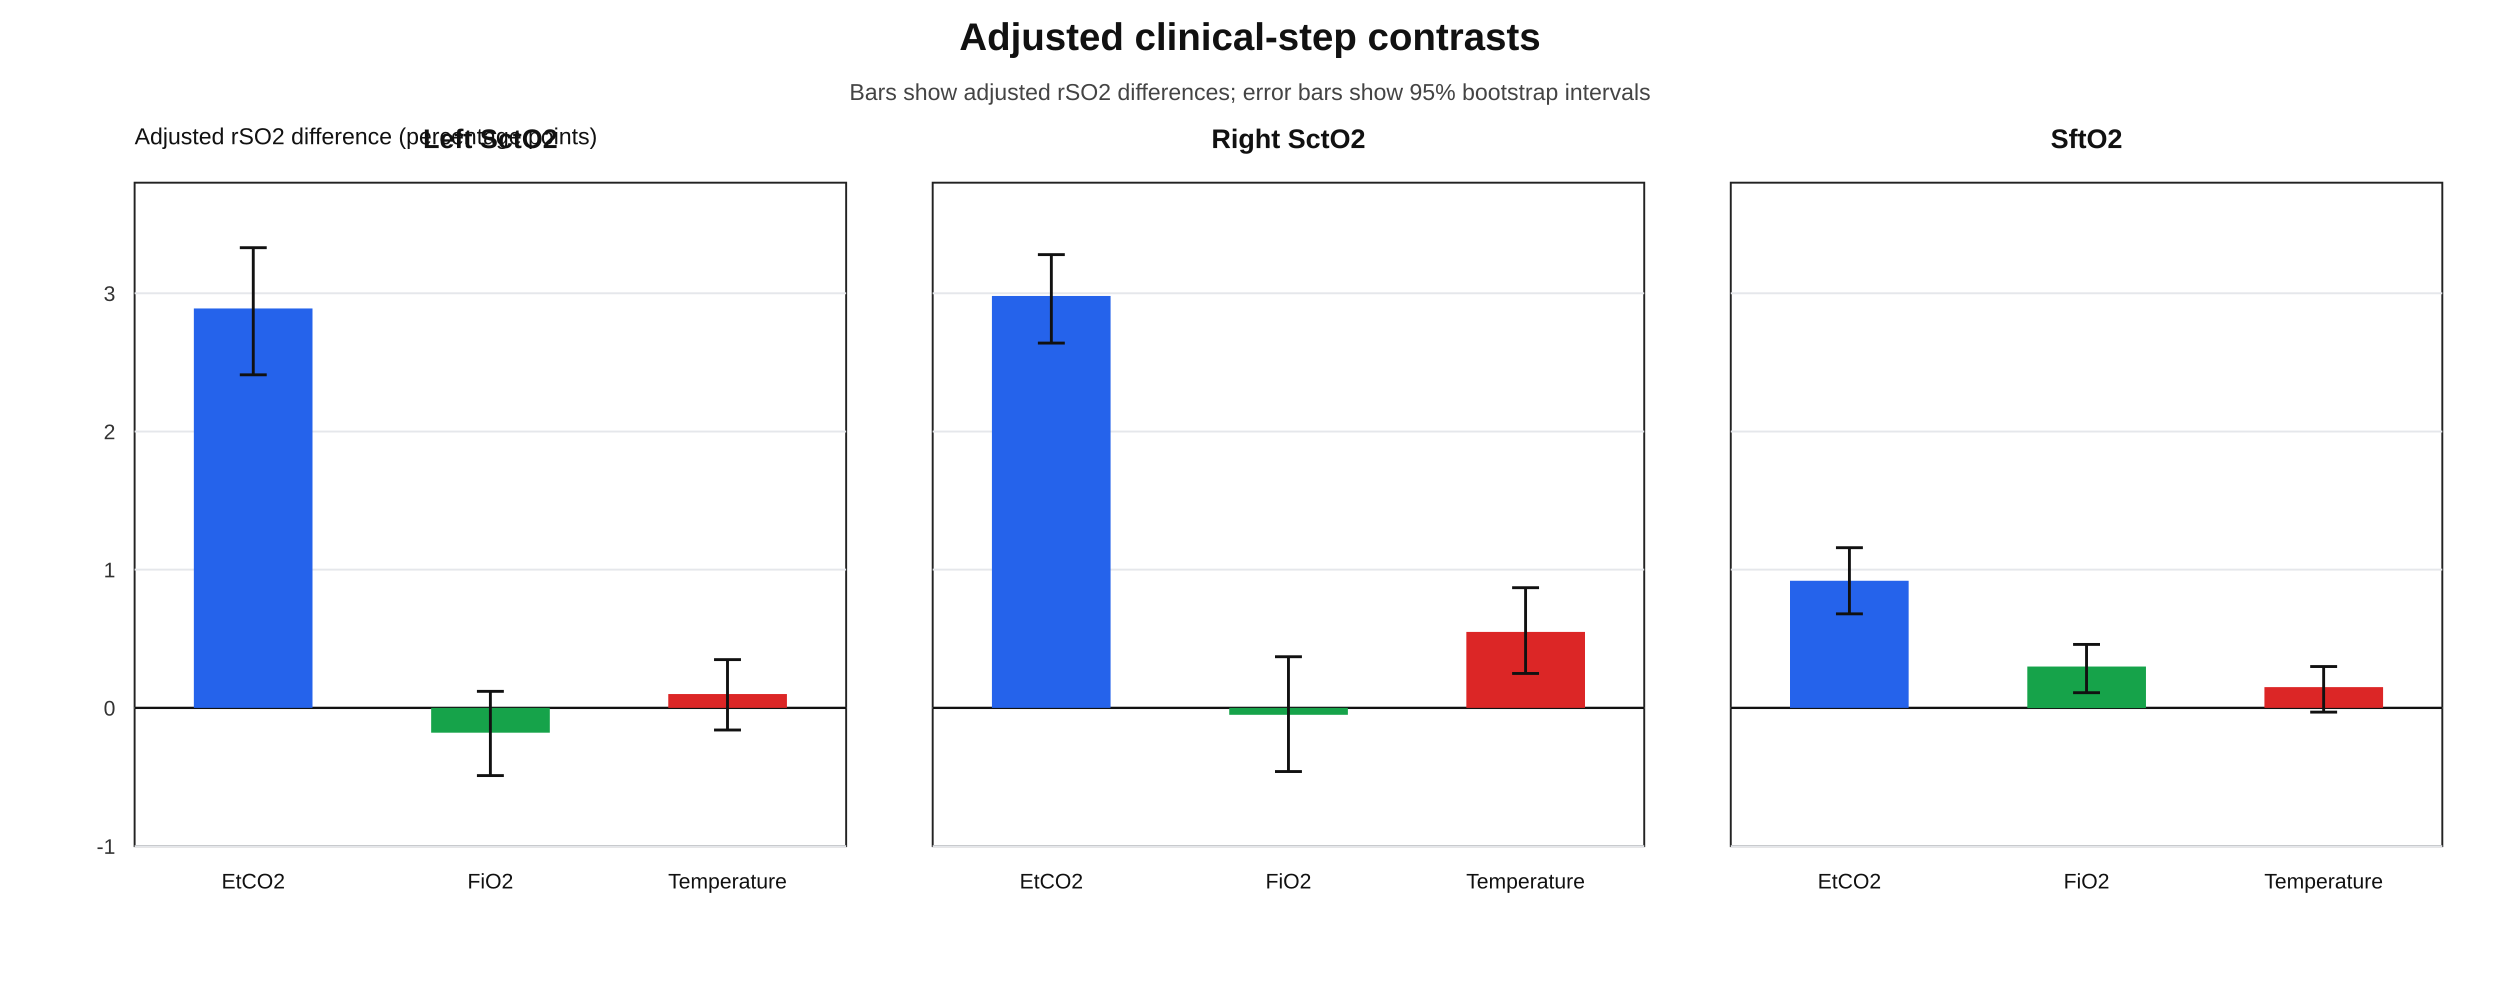
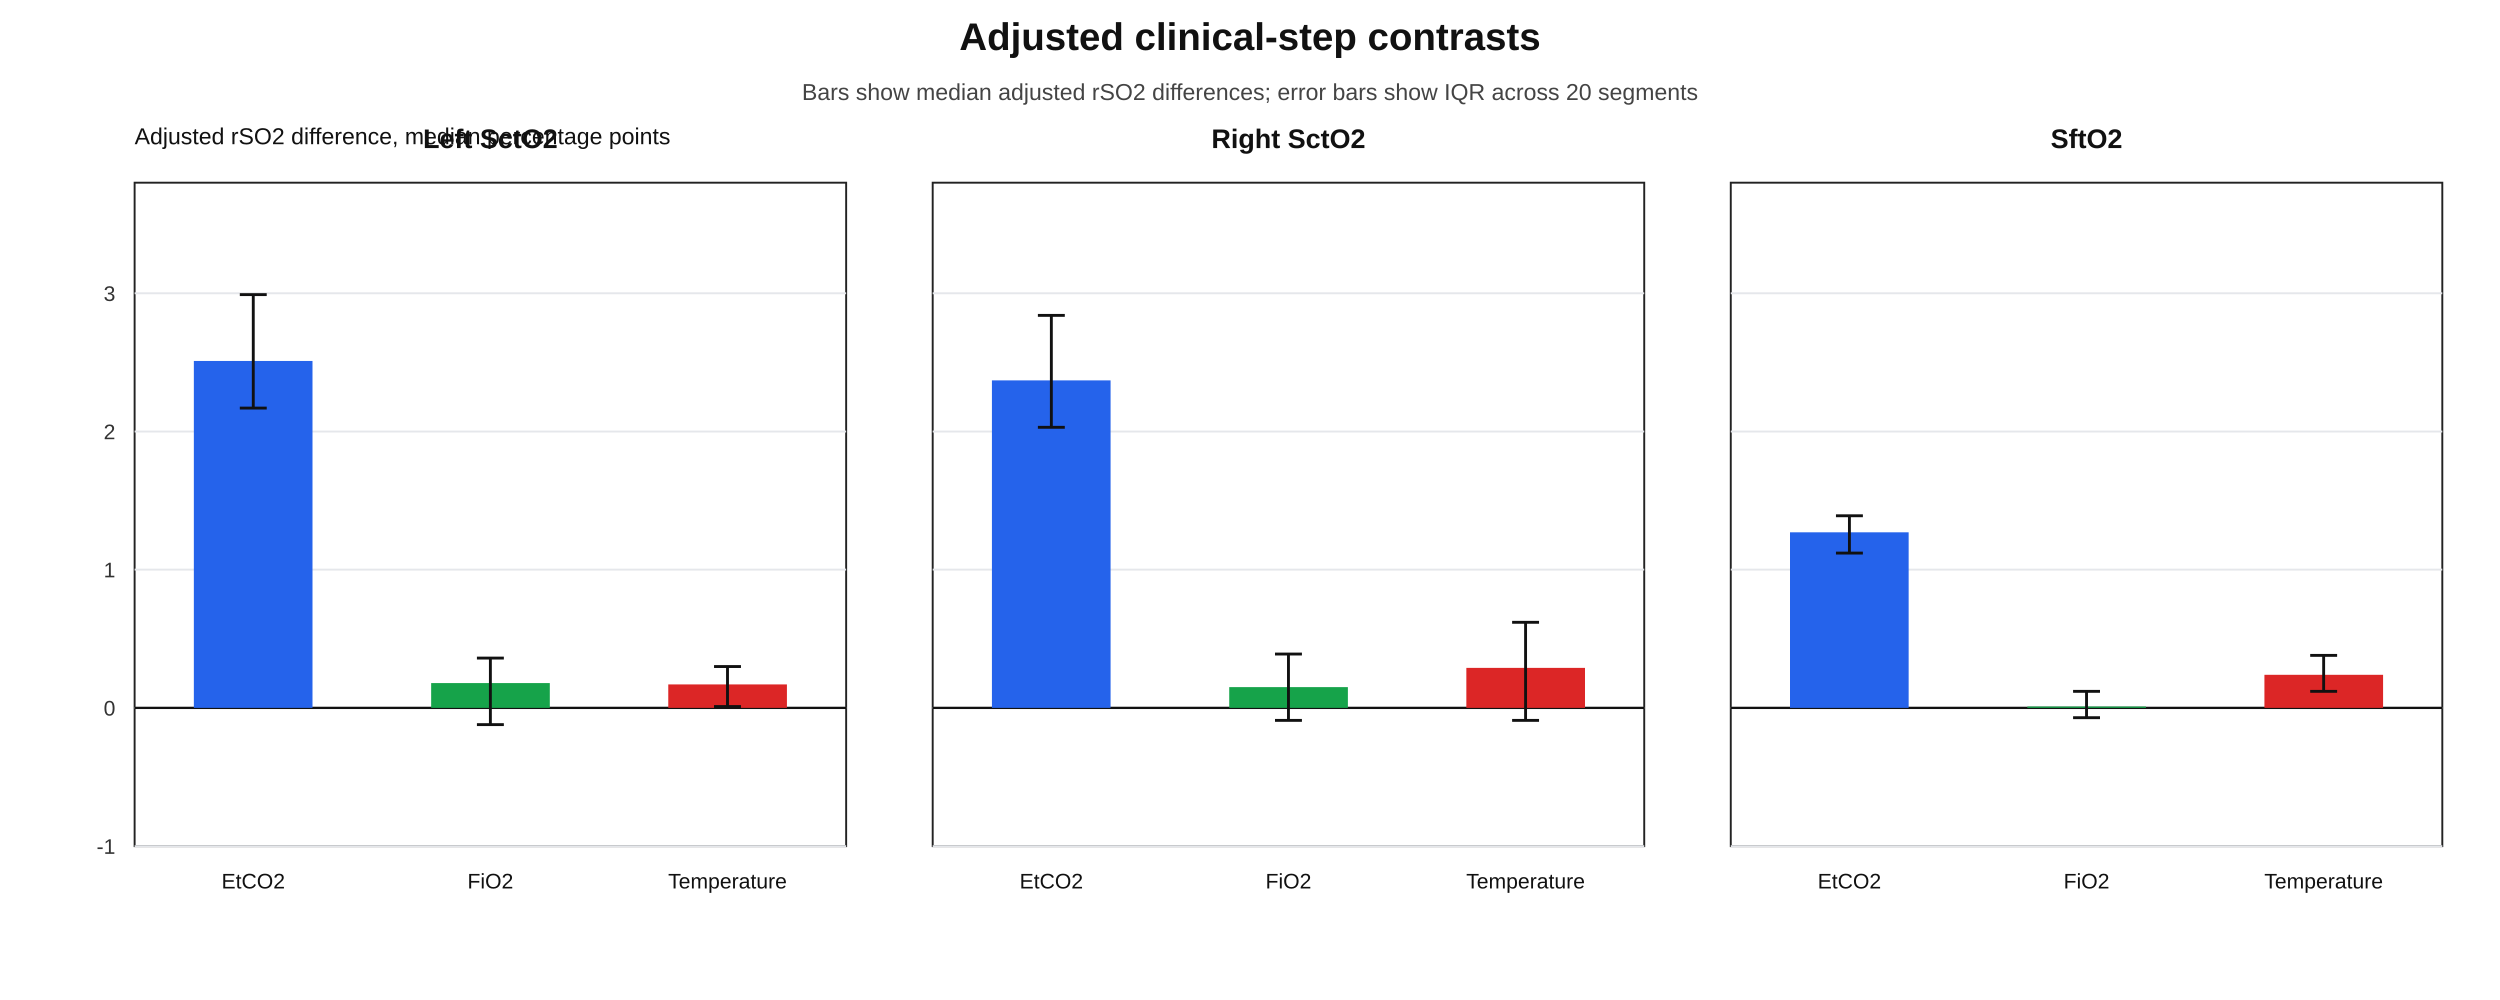
<svg xmlns="http://www.w3.org/2000/svg" width="1300" height="520" viewBox="0 0 1300 520">
  <rect width="100%" height="100%" fill="white" />
  <text x="650.0" y="26.0" font-family="Arial, Helvetica, sans-serif" font-size="20" text-anchor="middle" font-weight="bold" fill="#111">Adjusted clinical-step contrasts</text>
-   <text x="650.0" y="52.0" font-family="Arial, Helvetica, sans-serif" font-size="12" text-anchor="middle" font-weight="normal" fill="#444">Bars show adjusted rSO2 differences; error bars show 95% bootstrap intervals</text>
+   <text x="650.0" y="52.0" font-family="Arial, Helvetica, sans-serif" font-size="12" text-anchor="middle" font-weight="normal" fill="#444">Bars show median adjusted rSO2 differences; error bars show IQR across 20 segments</text>
  <rect x="70.0" y="95.0" width="370.0" height="345.0" fill="#FFFFFF" stroke="#222" stroke-width="1" />
  <line x1="70.0" x2="440.0" y1="440.0" y2="440.0" stroke="#E5E7EB" stroke-width="1" />
  <text x="60.0" y="444.0" font-family="Arial, Helvetica, sans-serif" font-size="11" text-anchor="end" font-weight="normal" fill="#333">-1</text>
  <line x1="70.0" x2="440.0" y1="368.1" y2="368.1" stroke="#E5E7EB" stroke-width="1" />
  <text x="60.0" y="372.1" font-family="Arial, Helvetica, sans-serif" font-size="11" text-anchor="end" font-weight="normal" fill="#333">0</text>
  <line x1="70.0" x2="440.0" y1="296.2" y2="296.2" stroke="#E5E7EB" stroke-width="1" />
  <text x="60.0" y="300.2" font-family="Arial, Helvetica, sans-serif" font-size="11" text-anchor="end" font-weight="normal" fill="#333">1</text>
  <line x1="70.0" x2="440.0" y1="224.4" y2="224.4" stroke="#E5E7EB" stroke-width="1" />
  <text x="60.0" y="228.4" font-family="Arial, Helvetica, sans-serif" font-size="11" text-anchor="end" font-weight="normal" fill="#333">2</text>
  <line x1="70.0" x2="440.0" y1="152.5" y2="152.5" stroke="#E5E7EB" stroke-width="1" />
  <text x="60.0" y="156.5" font-family="Arial, Helvetica, sans-serif" font-size="11" text-anchor="end" font-weight="normal" fill="#333">3</text>
  <line x1="70.0" x2="440.0" y1="368.1" y2="368.1" stroke="#111" stroke-width="1.2" />
-   <rect x="100.8" y="160.4" width="61.7" height="207.7" fill="#2563EB" />
-   <line x1="131.7" x2="131.7" y1="194.9" y2="128.8" stroke="#111" stroke-width="1.5" />
-   <line x1="124.7" x2="138.7" y1="194.9" y2="194.9" stroke="#111" stroke-width="1.5" />
-   <line x1="124.7" x2="138.7" y1="128.8" y2="128.8" stroke="#111" stroke-width="1.5" />
+   <rect x="100.8" y="187.7" width="61.7" height="180.4" fill="#2563EB" />
+   <line x1="131.7" x2="131.7" y1="212.2" y2="153.2" stroke="#111" stroke-width="1.5" />
+   <line x1="124.7" x2="138.7" y1="212.2" y2="212.2" stroke="#111" stroke-width="1.5" />
+   <line x1="124.7" x2="138.7" y1="153.2" y2="153.2" stroke="#111" stroke-width="1.5" />
  <text x="131.7" y="462.0" font-family="Arial, Helvetica, sans-serif" font-size="11" text-anchor="middle" font-weight="normal" fill="#111">EtCO2</text>
-   <rect x="224.2" y="368.1" width="61.7" height="12.9" fill="#16A34A" />
-   <line x1="255.0" x2="255.0" y1="403.3" y2="359.5" stroke="#111" stroke-width="1.5" />
-   <line x1="248.0" x2="262.0" y1="403.3" y2="403.3" stroke="#111" stroke-width="1.5" />
-   <line x1="248.0" x2="262.0" y1="359.5" y2="359.5" stroke="#111" stroke-width="1.5" />
+   <rect x="224.2" y="355.2" width="61.7" height="12.9" fill="#16A34A" />
+   <line x1="255.0" x2="255.0" y1="376.8" y2="342.2" stroke="#111" stroke-width="1.5" />
+   <line x1="248.0" x2="262.0" y1="376.8" y2="376.8" stroke="#111" stroke-width="1.5" />
+   <line x1="248.0" x2="262.0" y1="342.2" y2="342.2" stroke="#111" stroke-width="1.5" />
  <text x="255.0" y="462.0" font-family="Arial, Helvetica, sans-serif" font-size="11" text-anchor="middle" font-weight="normal" fill="#111">FiO2</text>
-   <rect x="347.5" y="360.9" width="61.7" height="7.2" fill="#DC2626" />
-   <line x1="378.3" x2="378.3" y1="379.6" y2="343.0" stroke="#111" stroke-width="1.5" />
-   <line x1="371.3" x2="385.3" y1="379.6" y2="379.6" stroke="#111" stroke-width="1.5" />
-   <line x1="371.3" x2="385.3" y1="343.0" y2="343.0" stroke="#111" stroke-width="1.5" />
+   <rect x="347.5" y="355.9" width="61.7" height="12.2" fill="#DC2626" />
+   <line x1="378.3" x2="378.3" y1="367.4" y2="346.6" stroke="#111" stroke-width="1.5" />
+   <line x1="371.3" x2="385.3" y1="367.4" y2="367.4" stroke="#111" stroke-width="1.5" />
+   <line x1="371.3" x2="385.3" y1="346.6" y2="346.6" stroke="#111" stroke-width="1.5" />
  <text x="378.3" y="462.0" font-family="Arial, Helvetica, sans-serif" font-size="11" text-anchor="middle" font-weight="normal" fill="#111">Temperature</text>
  <text x="255.0" y="77.0" font-family="Arial, Helvetica, sans-serif" font-size="14" text-anchor="middle" font-weight="bold" fill="#111">Left SctO2</text>
  <rect x="485.0" y="95.0" width="370.0" height="345.0" fill="#FFFFFF" stroke="#222" stroke-width="1" />
  <line x1="485.0" x2="855.0" y1="440.0" y2="440.0" stroke="#E5E7EB" stroke-width="1" />
  <line x1="485.0" x2="855.0" y1="368.1" y2="368.1" stroke="#E5E7EB" stroke-width="1" />
  <line x1="485.0" x2="855.0" y1="296.2" y2="296.2" stroke="#E5E7EB" stroke-width="1" />
  <line x1="485.0" x2="855.0" y1="224.4" y2="224.4" stroke="#E5E7EB" stroke-width="1" />
  <line x1="485.0" x2="855.0" y1="152.5" y2="152.5" stroke="#E5E7EB" stroke-width="1" />
  <line x1="485.0" x2="855.0" y1="368.1" y2="368.1" stroke="#111" stroke-width="1.2" />
-   <rect x="515.8" y="153.9" width="61.7" height="214.2" fill="#2563EB" />
-   <line x1="546.7" x2="546.7" y1="178.4" y2="132.4" stroke="#111" stroke-width="1.5" />
-   <line x1="539.7" x2="553.7" y1="178.4" y2="178.4" stroke="#111" stroke-width="1.5" />
-   <line x1="539.7" x2="553.7" y1="132.4" y2="132.4" stroke="#111" stroke-width="1.5" />
+   <rect x="515.8" y="197.8" width="61.7" height="170.3" fill="#2563EB" />
+   <line x1="546.7" x2="546.7" y1="222.2" y2="164.0" stroke="#111" stroke-width="1.5" />
+   <line x1="539.7" x2="553.7" y1="222.2" y2="222.2" stroke="#111" stroke-width="1.5" />
+   <line x1="539.7" x2="553.7" y1="164.0" y2="164.0" stroke="#111" stroke-width="1.5" />
  <text x="546.7" y="462.0" font-family="Arial, Helvetica, sans-serif" font-size="11" text-anchor="middle" font-weight="normal" fill="#111">EtCO2</text>
-   <rect x="639.2" y="368.1" width="61.7" height="3.6" fill="#16A34A" />
-   <line x1="670.0" x2="670.0" y1="401.2" y2="341.5" stroke="#111" stroke-width="1.5" />
-   <line x1="663.0" x2="677.0" y1="401.2" y2="401.2" stroke="#111" stroke-width="1.5" />
-   <line x1="663.0" x2="677.0" y1="341.5" y2="341.5" stroke="#111" stroke-width="1.5" />
+   <rect x="639.2" y="357.3" width="61.7" height="10.8" fill="#16A34A" />
+   <line x1="670.0" x2="670.0" y1="374.6" y2="340.1" stroke="#111" stroke-width="1.5" />
+   <line x1="663.0" x2="677.0" y1="374.6" y2="374.6" stroke="#111" stroke-width="1.5" />
+   <line x1="663.0" x2="677.0" y1="340.1" y2="340.1" stroke="#111" stroke-width="1.5" />
  <text x="670.0" y="462.0" font-family="Arial, Helvetica, sans-serif" font-size="11" text-anchor="middle" font-weight="normal" fill="#111">FiO2</text>
-   <rect x="762.5" y="328.6" width="61.7" height="39.5" fill="#DC2626" />
-   <line x1="793.3" x2="793.3" y1="350.2" y2="305.6" stroke="#111" stroke-width="1.5" />
-   <line x1="786.3" x2="800.3" y1="350.2" y2="350.2" stroke="#111" stroke-width="1.5" />
-   <line x1="786.3" x2="800.3" y1="305.6" y2="305.6" stroke="#111" stroke-width="1.5" />
+   <rect x="762.5" y="347.3" width="61.7" height="20.8" fill="#DC2626" />
+   <line x1="793.3" x2="793.3" y1="374.6" y2="323.6" stroke="#111" stroke-width="1.5" />
+   <line x1="786.3" x2="800.3" y1="374.6" y2="374.6" stroke="#111" stroke-width="1.5" />
+   <line x1="786.3" x2="800.3" y1="323.6" y2="323.6" stroke="#111" stroke-width="1.5" />
  <text x="793.3" y="462.0" font-family="Arial, Helvetica, sans-serif" font-size="11" text-anchor="middle" font-weight="normal" fill="#111">Temperature</text>
  <text x="670.0" y="77.0" font-family="Arial, Helvetica, sans-serif" font-size="14" text-anchor="middle" font-weight="bold" fill="#111">Right SctO2</text>
  <rect x="900.0" y="95.0" width="370.0" height="345.0" fill="#FFFFFF" stroke="#222" stroke-width="1" />
  <line x1="900.0" x2="1270.0" y1="440.0" y2="440.0" stroke="#E5E7EB" stroke-width="1" />
  <line x1="900.0" x2="1270.0" y1="368.1" y2="368.1" stroke="#E5E7EB" stroke-width="1" />
  <line x1="900.0" x2="1270.0" y1="296.2" y2="296.2" stroke="#E5E7EB" stroke-width="1" />
  <line x1="900.0" x2="1270.0" y1="224.4" y2="224.4" stroke="#E5E7EB" stroke-width="1" />
  <line x1="900.0" x2="1270.0" y1="152.5" y2="152.5" stroke="#E5E7EB" stroke-width="1" />
  <line x1="900.0" x2="1270.0" y1="368.1" y2="368.1" stroke="#111" stroke-width="1.2" />
-   <rect x="930.8" y="302.0" width="61.7" height="66.1" fill="#2563EB" />
-   <line x1="961.7" x2="961.7" y1="319.2" y2="284.8" stroke="#111" stroke-width="1.5" />
-   <line x1="954.7" x2="968.7" y1="319.2" y2="319.2" stroke="#111" stroke-width="1.5" />
-   <line x1="954.7" x2="968.7" y1="284.8" y2="284.8" stroke="#111" stroke-width="1.5" />
+   <rect x="930.8" y="276.8" width="61.7" height="91.3" fill="#2563EB" />
+   <line x1="961.7" x2="961.7" y1="287.6" y2="268.2" stroke="#111" stroke-width="1.5" />
+   <line x1="954.7" x2="968.7" y1="287.6" y2="287.6" stroke="#111" stroke-width="1.5" />
+   <line x1="954.7" x2="968.7" y1="268.2" y2="268.2" stroke="#111" stroke-width="1.5" />
  <text x="961.7" y="462.0" font-family="Arial, Helvetica, sans-serif" font-size="11" text-anchor="middle" font-weight="normal" fill="#111">EtCO2</text>
-   <rect x="1054.2" y="346.6" width="61.7" height="21.6" fill="#16A34A" />
-   <line x1="1085.0" x2="1085.0" y1="360.2" y2="335.1" stroke="#111" stroke-width="1.5" />
-   <line x1="1078.0" x2="1092.0" y1="360.2" y2="360.2" stroke="#111" stroke-width="1.5" />
-   <line x1="1078.0" x2="1092.0" y1="335.1" y2="335.1" stroke="#111" stroke-width="1.5" />
+   <rect x="1054.2" y="367.4" width="61.7" height="0.7" fill="#16A34A" />
+   <line x1="1085.0" x2="1085.0" y1="373.2" y2="359.5" stroke="#111" stroke-width="1.5" />
+   <line x1="1078.0" x2="1092.0" y1="373.2" y2="373.2" stroke="#111" stroke-width="1.5" />
+   <line x1="1078.0" x2="1092.0" y1="359.5" y2="359.5" stroke="#111" stroke-width="1.5" />
  <text x="1085.0" y="462.0" font-family="Arial, Helvetica, sans-serif" font-size="11" text-anchor="middle" font-weight="normal" fill="#111">FiO2</text>
-   <rect x="1177.5" y="357.3" width="61.7" height="10.8" fill="#DC2626" />
-   <line x1="1208.3" x2="1208.3" y1="370.3" y2="346.6" stroke="#111" stroke-width="1.5" />
-   <line x1="1201.3" x2="1215.3" y1="370.3" y2="370.3" stroke="#111" stroke-width="1.5" />
-   <line x1="1201.3" x2="1215.3" y1="346.6" y2="346.6" stroke="#111" stroke-width="1.5" />
+   <rect x="1177.5" y="350.9" width="61.7" height="17.2" fill="#DC2626" />
+   <line x1="1208.3" x2="1208.3" y1="359.5" y2="340.8" stroke="#111" stroke-width="1.5" />
+   <line x1="1201.3" x2="1215.3" y1="359.5" y2="359.5" stroke="#111" stroke-width="1.5" />
+   <line x1="1201.3" x2="1215.3" y1="340.8" y2="340.8" stroke="#111" stroke-width="1.5" />
  <text x="1208.3" y="462.0" font-family="Arial, Helvetica, sans-serif" font-size="11" text-anchor="middle" font-weight="normal" fill="#111">Temperature</text>
  <text x="1085.0" y="77.0" font-family="Arial, Helvetica, sans-serif" font-size="14" text-anchor="middle" font-weight="bold" fill="#111">SftO2</text>
-   <text x="70.0" y="75.0" font-family="Arial, Helvetica, sans-serif" font-size="12" text-anchor="start" font-weight="normal" fill="#111">Adjusted rSO2 difference (percentage points)</text>
+   <text x="70.0" y="75.0" font-family="Arial, Helvetica, sans-serif" font-size="12" text-anchor="start" font-weight="normal" fill="#111">Adjusted rSO2 difference, median percentage points</text>
</svg>
